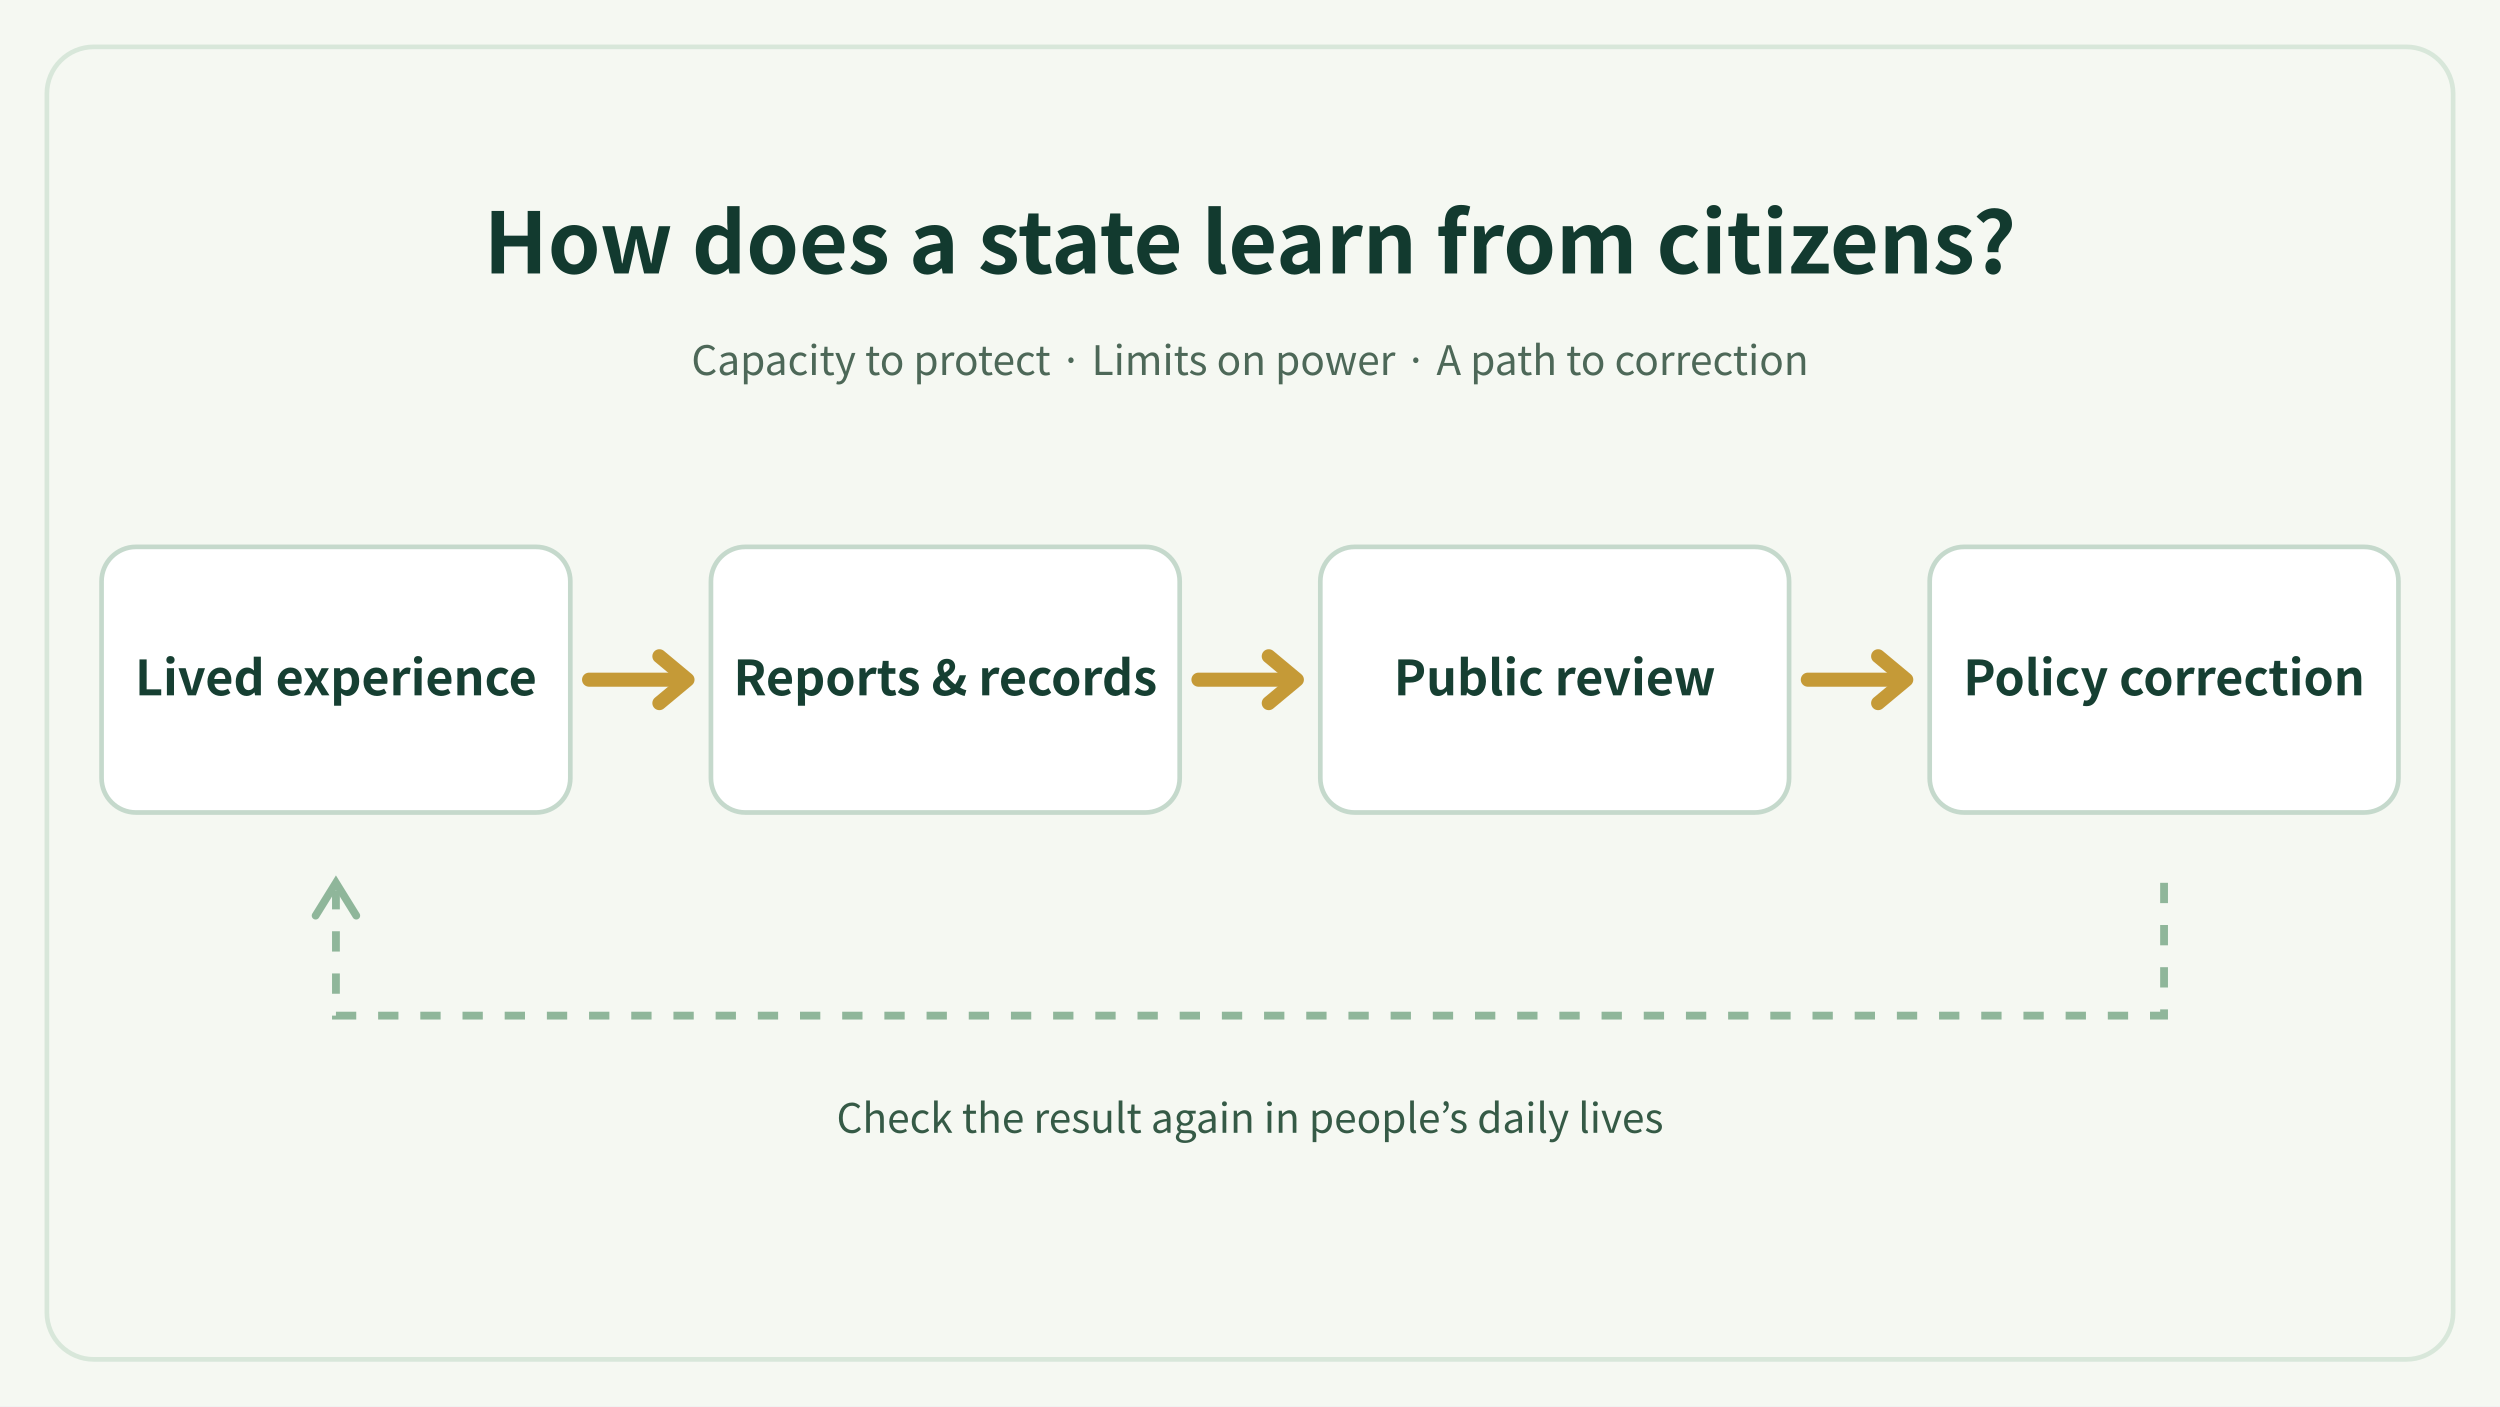
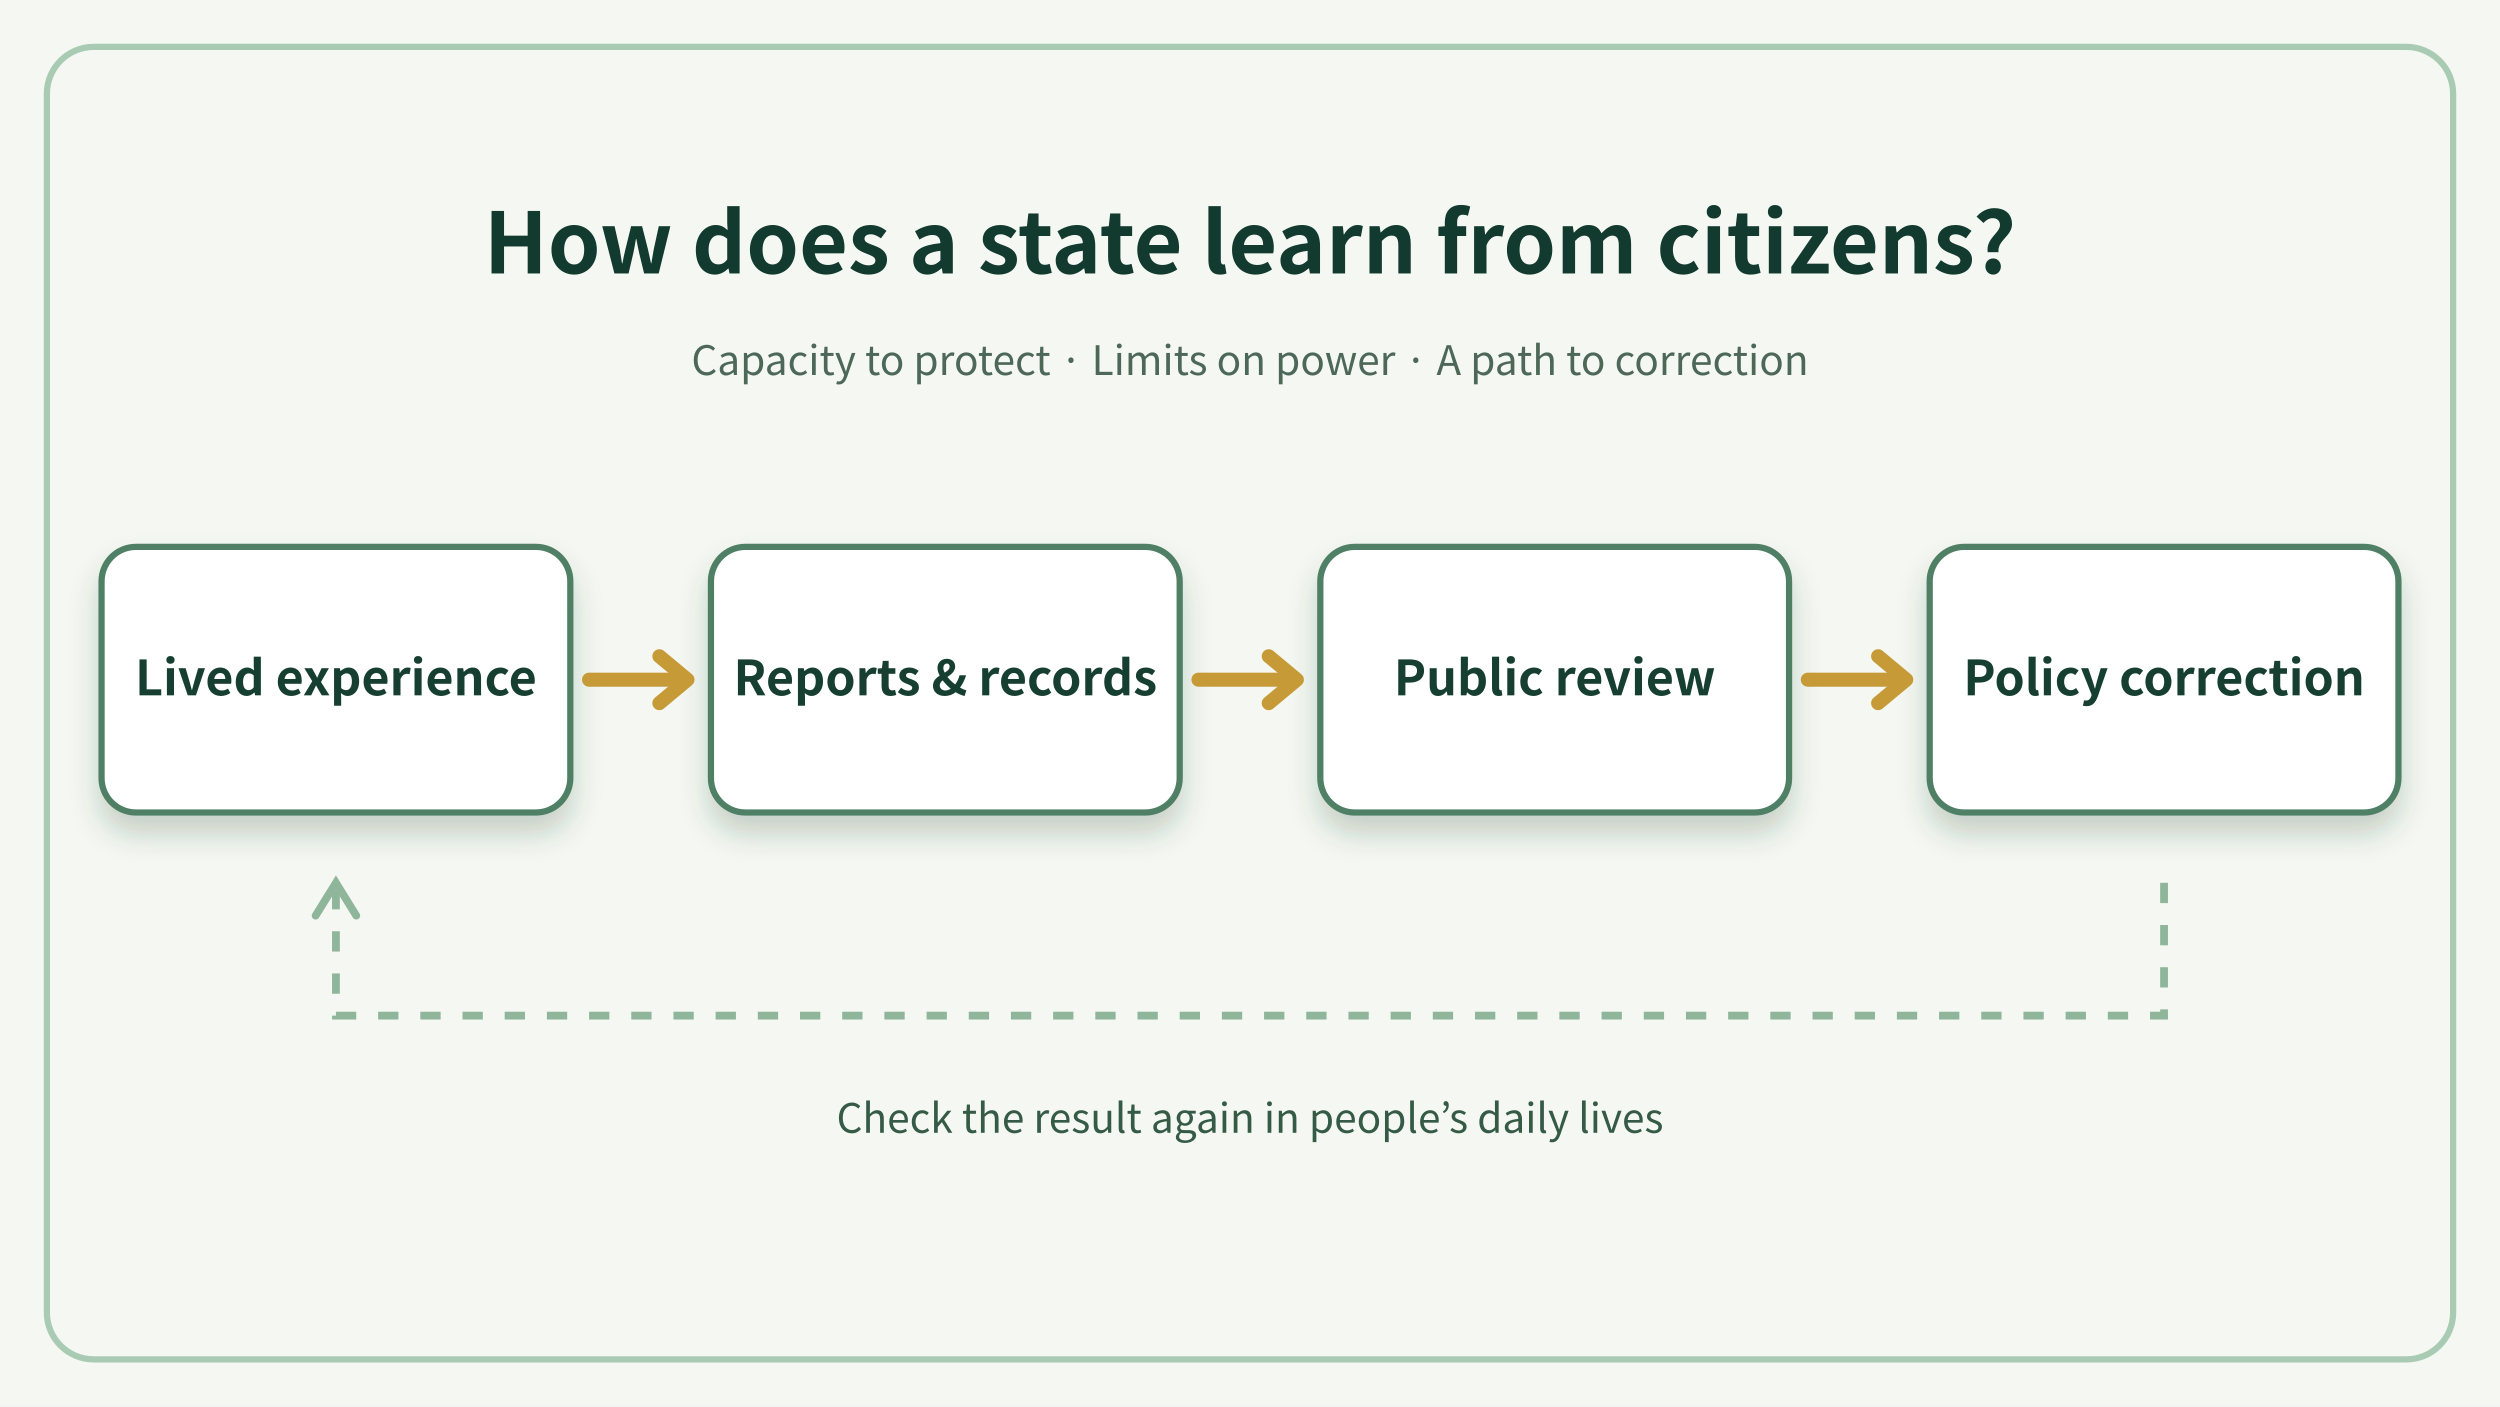
<svg xmlns="http://www.w3.org/2000/svg" width="1600" height="900" viewBox="0 0 1600 900">
+   <defs>
+     <filter id="cardShadow" x="-20%" y="-25%" width="140%" height="160%">
+       <feGaussianBlur in="SourceAlpha" stdDeviation="9" result="blur" />
+       <feOffset in="blur" dx="0" dy="12" result="offset" />
+       <feFlood flood-color="#264c39" flood-opacity="0.23" result="color" />
+       <feComposite in="color" in2="offset" operator="in" result="shadow" />
+       <feMerge>
+         <feMergeNode in="shadow" />
+         <feMergeNode in="SourceGraphic" />
+       </feMerge>
+     </filter>
+   </defs>
  <rect width="1600" height="900" fill="#f5f8f2" />
-   <rect x="30" y="30" width="1540" height="840" rx="30" fill="none" stroke="#d8e7da" stroke-width="3" />
+   <rect x="30" y="30" width="1540" height="840" rx="30" fill="none" stroke="#a9cbb3" stroke-width="4" />
  <text x="800" y="175" text-anchor="middle" font-family="Noto Sans CJK KR,Arial,sans-serif" font-size="54" font-weight="800" fill="#123a2f">How does a state learn from citizens?</text>
  <text x="800" y="240" text-anchor="middle" font-family="Noto Sans CJK KR,Arial,sans-serif" font-size="26" fill="#4d6858">Capacity to protect · Limits on power · A path to correction</text>
  <g font-family="Noto Sans CJK KR,Arial,sans-serif">
-     <rect x="65" y="350" width="300" height="170" rx="22" fill="#fff" stroke="#c5d9cc" stroke-width="3" />
+     <rect x="65" y="350" width="300" height="170" rx="22" fill="#fff" stroke="#4f8065" stroke-width="4" filter="url(#cardShadow)" />
    <text x="215" y="445" text-anchor="middle" font-size="31" font-weight="700" fill="#163f32">Lived experience</text>
-     <rect x="455" y="350" width="300" height="170" rx="22" fill="#fff" stroke="#c5d9cc" stroke-width="3" />
+     <rect x="455" y="350" width="300" height="170" rx="22" fill="#fff" stroke="#4f8065" stroke-width="4" filter="url(#cardShadow)" />
    <text x="605" y="445" text-anchor="middle" font-size="31" font-weight="700" fill="#163f32">Reports &amp; records</text>
-     <rect x="845" y="350" width="300" height="170" rx="22" fill="#fff" stroke="#c5d9cc" stroke-width="3" />
+     <rect x="845" y="350" width="300" height="170" rx="22" fill="#fff" stroke="#4f8065" stroke-width="4" filter="url(#cardShadow)" />
    <text x="995" y="445" text-anchor="middle" font-size="31" font-weight="700" fill="#163f32">Public review</text>
-     <rect x="1235" y="350" width="300" height="170" rx="22" fill="#fff" stroke="#c5d9cc" stroke-width="3" />
+     <rect x="1235" y="350" width="300" height="170" rx="22" fill="#fff" stroke="#4f8065" stroke-width="4" filter="url(#cardShadow)" />
    <text x="1385" y="445" text-anchor="middle" font-size="31" font-weight="700" fill="#163f32">Policy correction</text>
    <path d="M377 435 H430" stroke="#c59a37" stroke-width="9" stroke-linecap="round" />
    <path d="M422 420 L440 435 422 450" fill="none" stroke="#c59a37" stroke-width="9" stroke-linecap="round" stroke-linejoin="round" />
    <path d="M767 435 H820" stroke="#c59a37" stroke-width="9" stroke-linecap="round" />
    <path d="M812 420 L830 435 812 450" fill="none" stroke="#c59a37" stroke-width="9" stroke-linecap="round" stroke-linejoin="round" />
    <path d="M1157 435 H1210" stroke="#c59a37" stroke-width="9" stroke-linecap="round" />
    <path d="M1202 420 L1220 435 1202 450" fill="none" stroke="#c59a37" stroke-width="9" stroke-linecap="round" stroke-linejoin="round" />
  </g>
  <path d="M1385 565 V650 H215 V570" fill="none" stroke="#8fb69a" stroke-width="5" stroke-dasharray="13 14" />
  <path d="M202 586 L215 565 228 586" fill="none" stroke="#8fb69a" stroke-width="5" stroke-linecap="round" />
  <text x="800" y="725" text-anchor="middle" font-family="Noto Sans CJK KR,Arial,sans-serif" font-size="26" fill="#355a46">Check the result again in people’s daily lives</text>
</svg>
